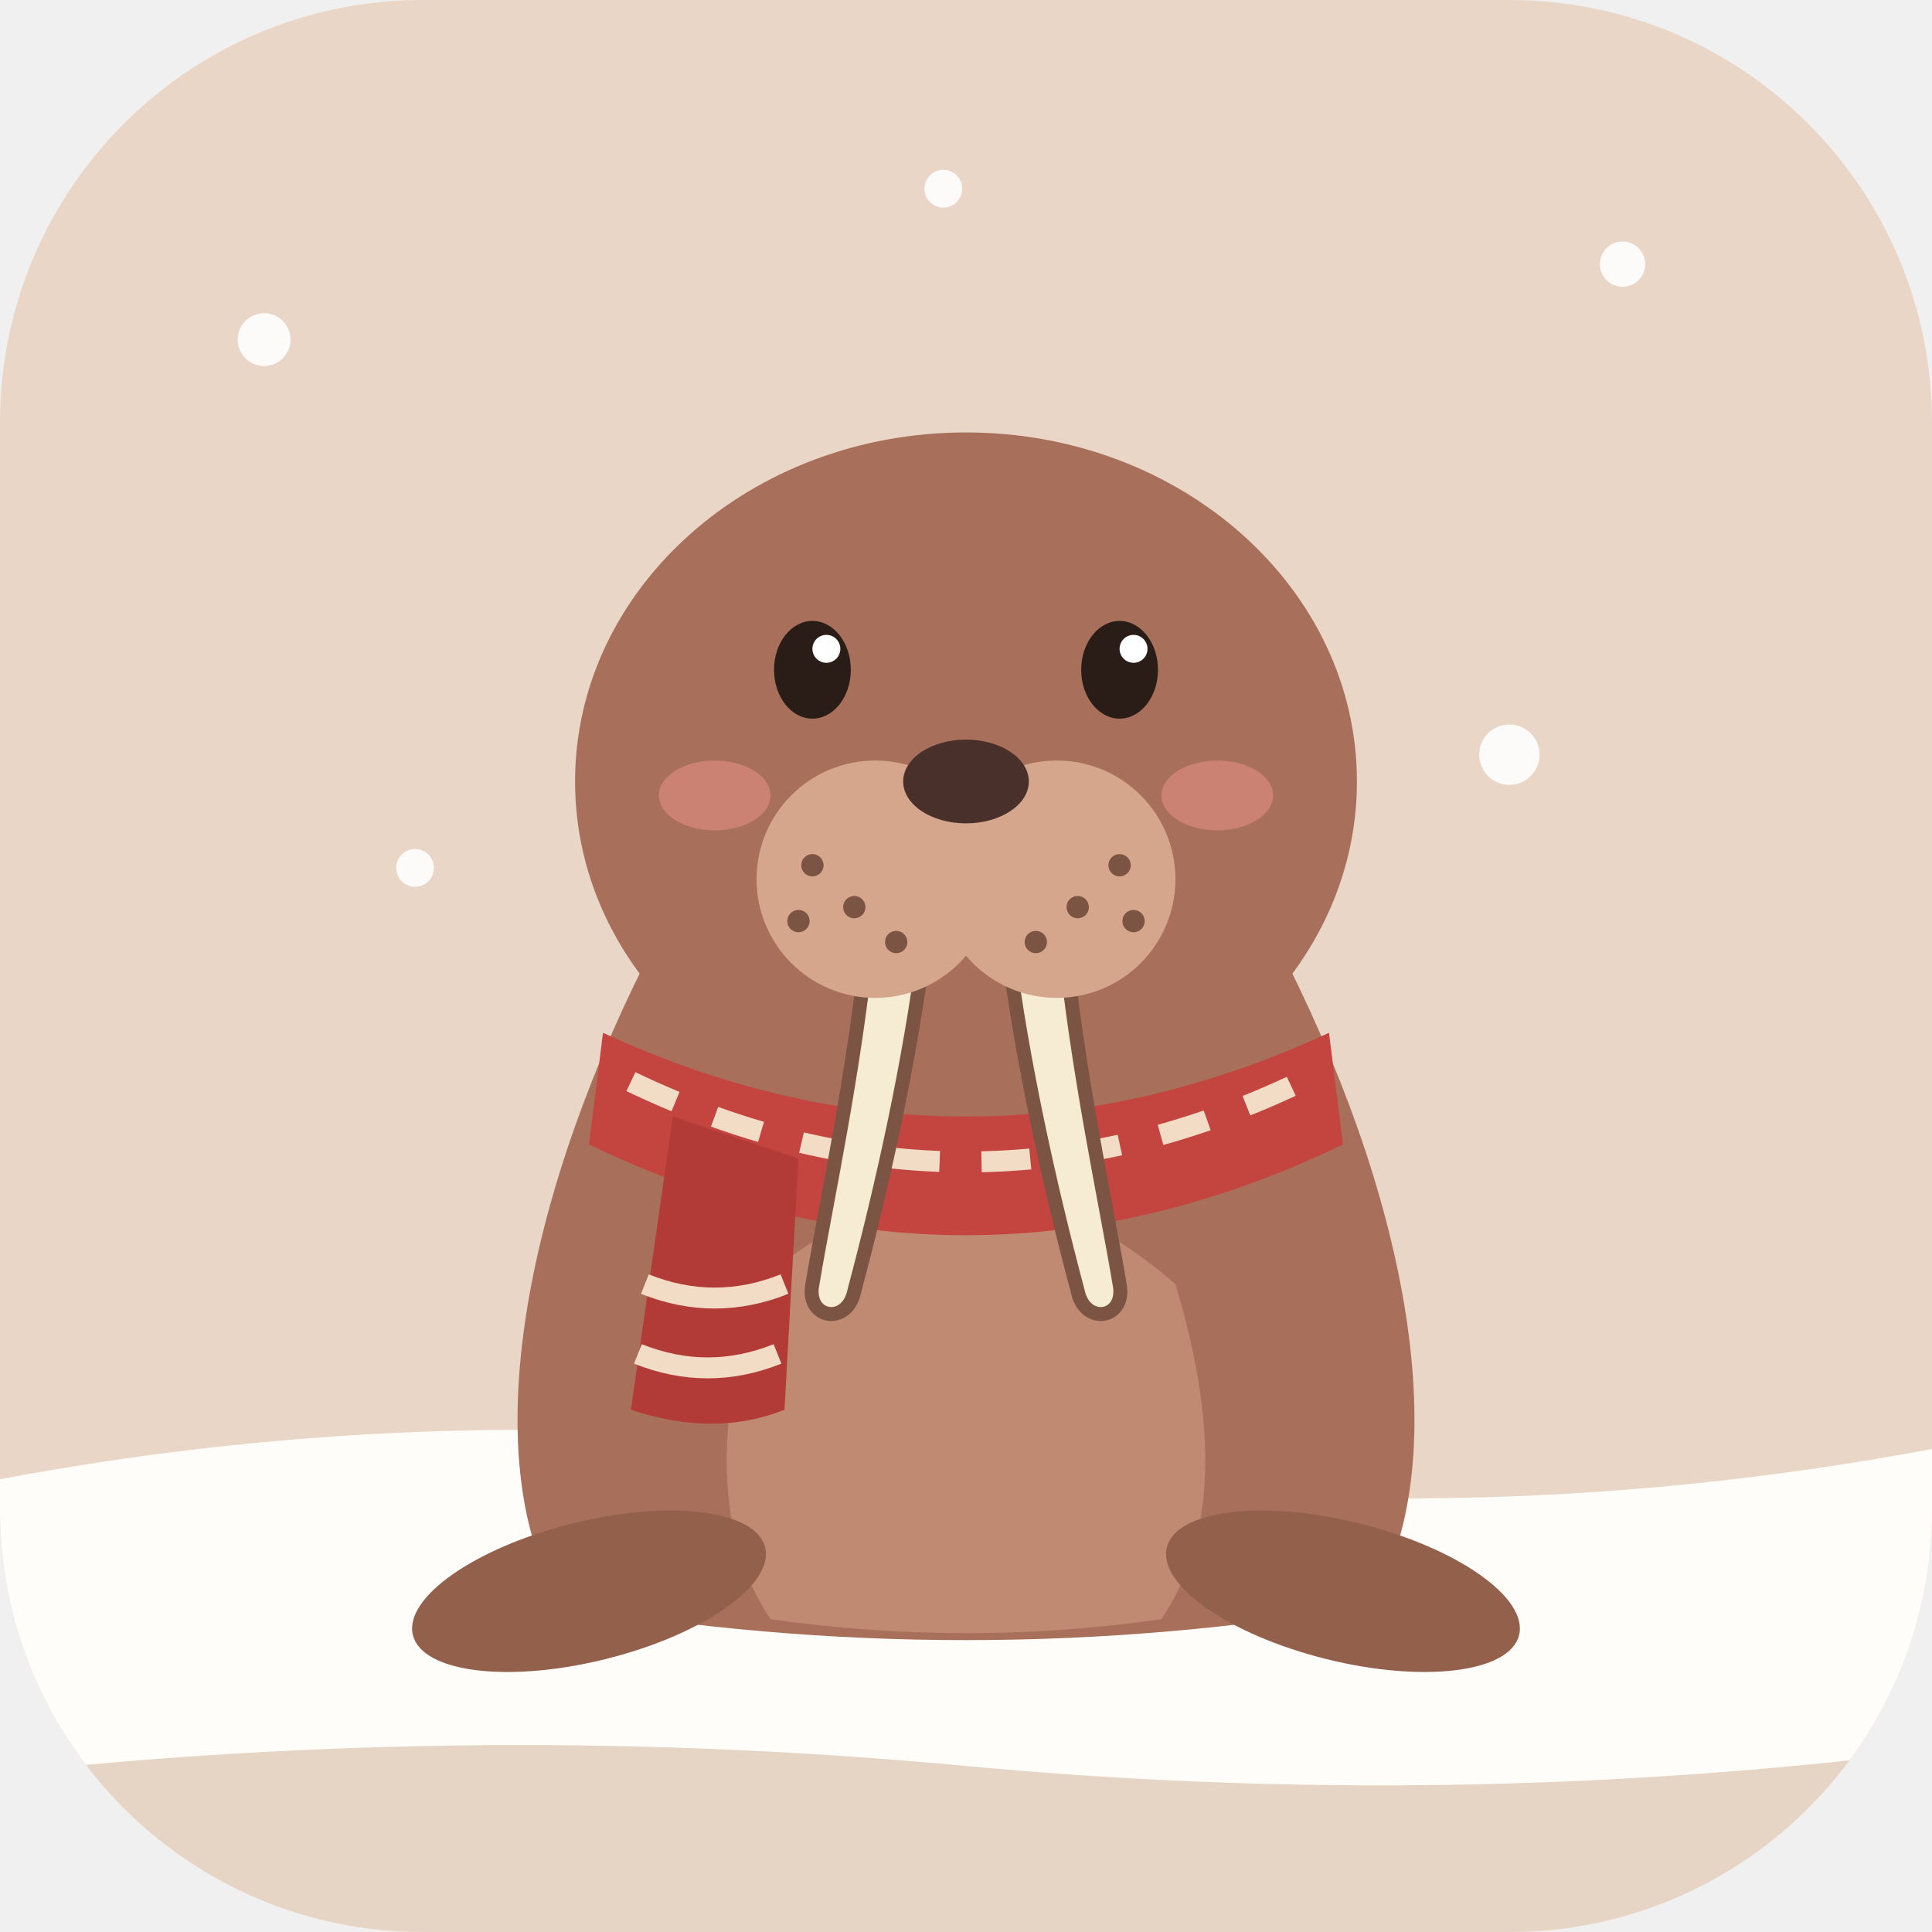
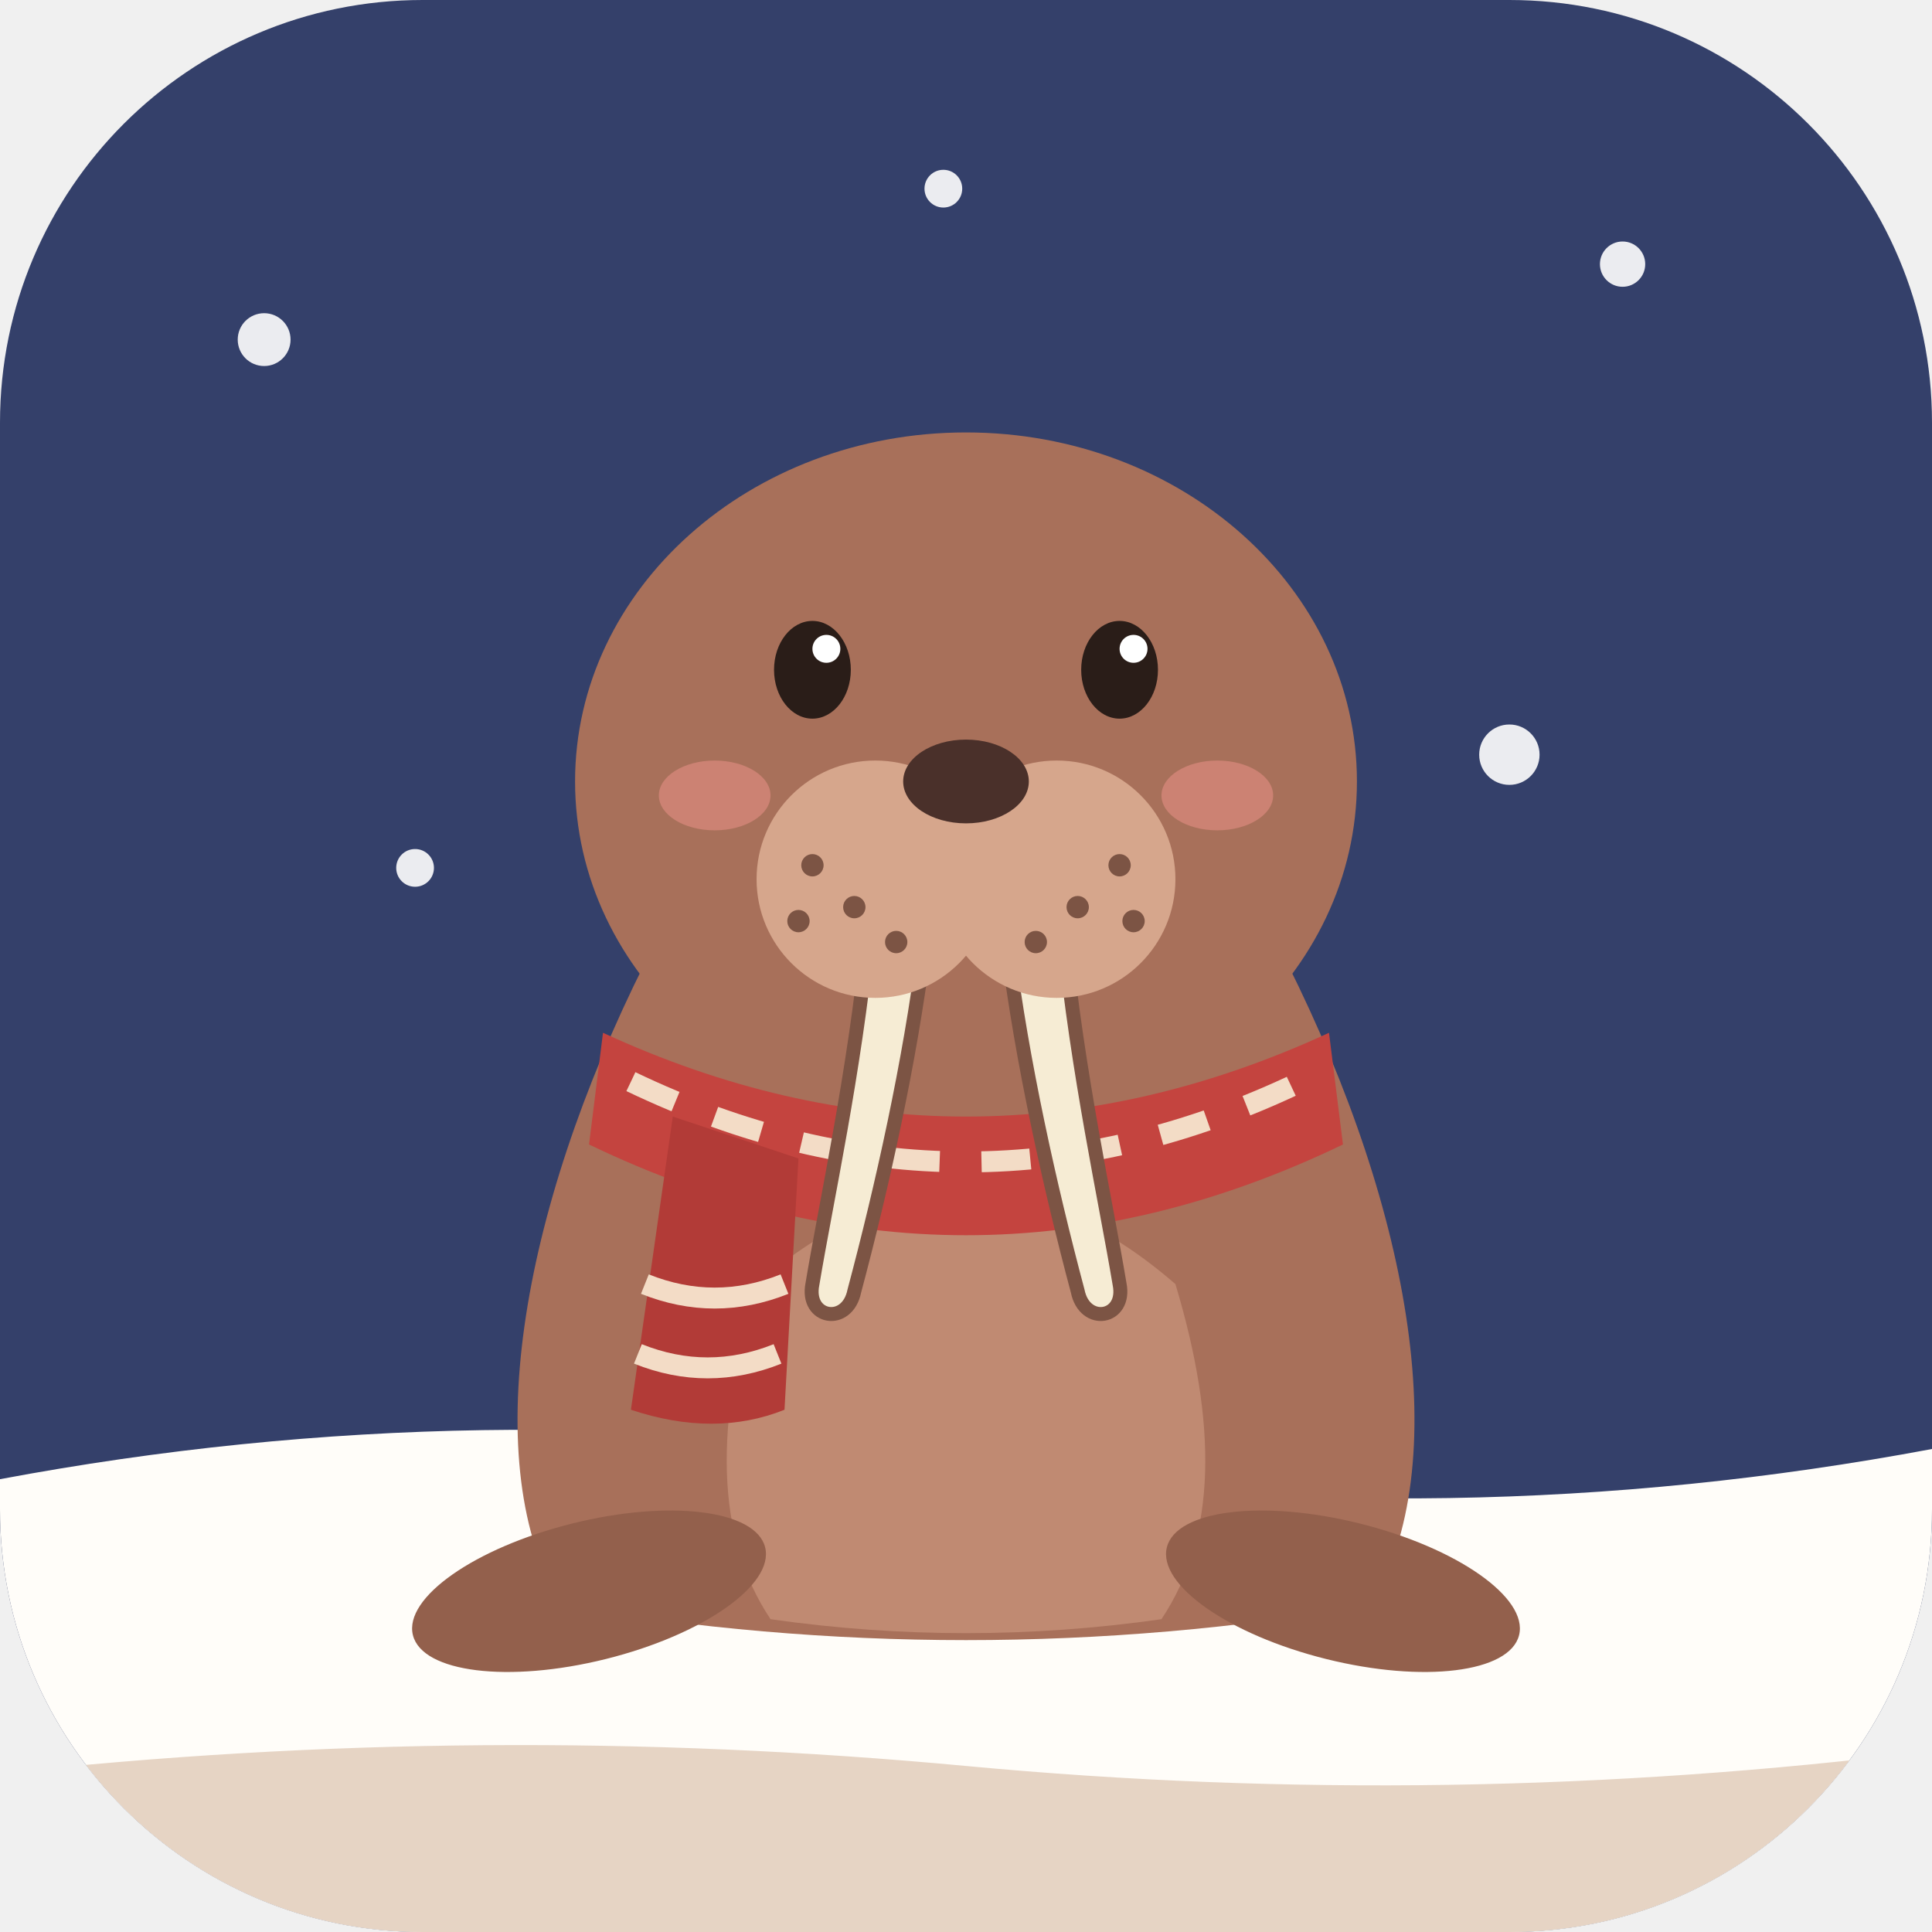
<svg xmlns="http://www.w3.org/2000/svg" viewBox="0 0 512 512">
  <defs>
    <clipPath id="r">
      <rect width="512" height="512" rx="112" />
    </clipPath>
  </defs>
  <g clip-path="url(#r)">
-     <rect width="512" height="512" fill="#e9d6c6" />
+     <rect width="512" height="512" fill="#34406a" />
    <g fill="#fff" opacity=".9">
      <circle cx="70" cy="90" r="7" />
      <circle cx="430" cy="70" r="6" />
      <circle cx="400" cy="200" r="8" />
      <circle cx="110" cy="230" r="5" />
      <circle cx="250" cy="50" r="5" />
    </g>
    <path d="M0 392Q128 368 256 388T512 384V512H0Z" fill="#fffdf9" />
    <path d="M0 470Q128 456 256 468T512 464V512H0Z" fill="#e6d4c4" />
    <g transform="translate(256 270) scale(1.85) translate(-120 -112)">
      <path d="M74 104C56 140 50 176 62 196Q120 206 178 196C190 176 184 140 166 104Z" fill="#a8705a" />
      <path d="M90 150Q120 124 150 150C156 170 156 186 148 198Q120 202 92 198C84 186 84 170 90 150Z" fill="#c08a72" />
      <ellipse cx="66" cy="194" rx="26" ry="10" transform="rotate(-14 66 194)" fill="#93604c" />
      <ellipse cx="174" cy="194" rx="26" ry="10" transform="rotate(14 174 194)" fill="#93604c" />
      <ellipse cx="120" cy="78" rx="56" ry="50" fill="#a8705a" />
      <ellipse cx="98" cy="62" rx="5.5" ry="7" fill="#2a1d18" />
      <ellipse cx="142" cy="62" rx="5.5" ry="7" fill="#2a1d18" />
      <circle cx="100" cy="59" r="2" fill="#fff" />
      <circle cx="144" cy="59" r="2" fill="#fff" />
      <ellipse cx="84" cy="80" rx="8" ry="5" fill="#e98f86" opacity=".55" />
      <ellipse cx="156" cy="80" rx="8" ry="5" fill="#e98f86" opacity=".55" />
      <path d="M68 114Q120 138 172 114L174 130Q120 156 66 130Z" fill="#c4443f" />
      <path d="M72 121Q120 144 168 121" stroke="#f3dcc6" stroke-width="3" fill="none" stroke-dasharray="7 6" />
      <path d="M78 126L72 168Q84 172 94 168L96 132Z" fill="#b23b37" />
      <path d="M73 160Q83 164 93 160M74 150Q84 154 94 150" stroke="#f3dcc6" stroke-width="3" fill="none" />
      <g fill="#f6ecd4" stroke="#7c5444" stroke-width="2" stroke-linejoin="round">
        <path d="M106 100C104 120 100 138 98 150C97 155 103 156 104 151C108 136 112 118 114 102Z" />
        <path d="M134 100C136 120 140 138 142 150C143 155 137 156 136 151C132 136 128 118 126 102Z" />
      </g>
      <circle cx="107" cy="92" r="17" fill="#d6a68c" />
      <circle cx="133" cy="92" r="17" fill="#d6a68c" />
      <g fill="#7c5444">
        <circle cx="98" cy="90" r="1.6" />
        <circle cx="104" cy="96" r="1.6" />
        <circle cx="96" cy="98" r="1.6" />
        <circle cx="110" cy="101" r="1.6" />
        <circle cx="142" cy="90" r="1.6" />
        <circle cx="136" cy="96" r="1.6" />
        <circle cx="144" cy="98" r="1.6" />
        <circle cx="130" cy="101" r="1.6" />
      </g>
      <ellipse cx="120" cy="78" rx="9" ry="6" fill="#4a302a" />
    </g>
  </g>
</svg>
